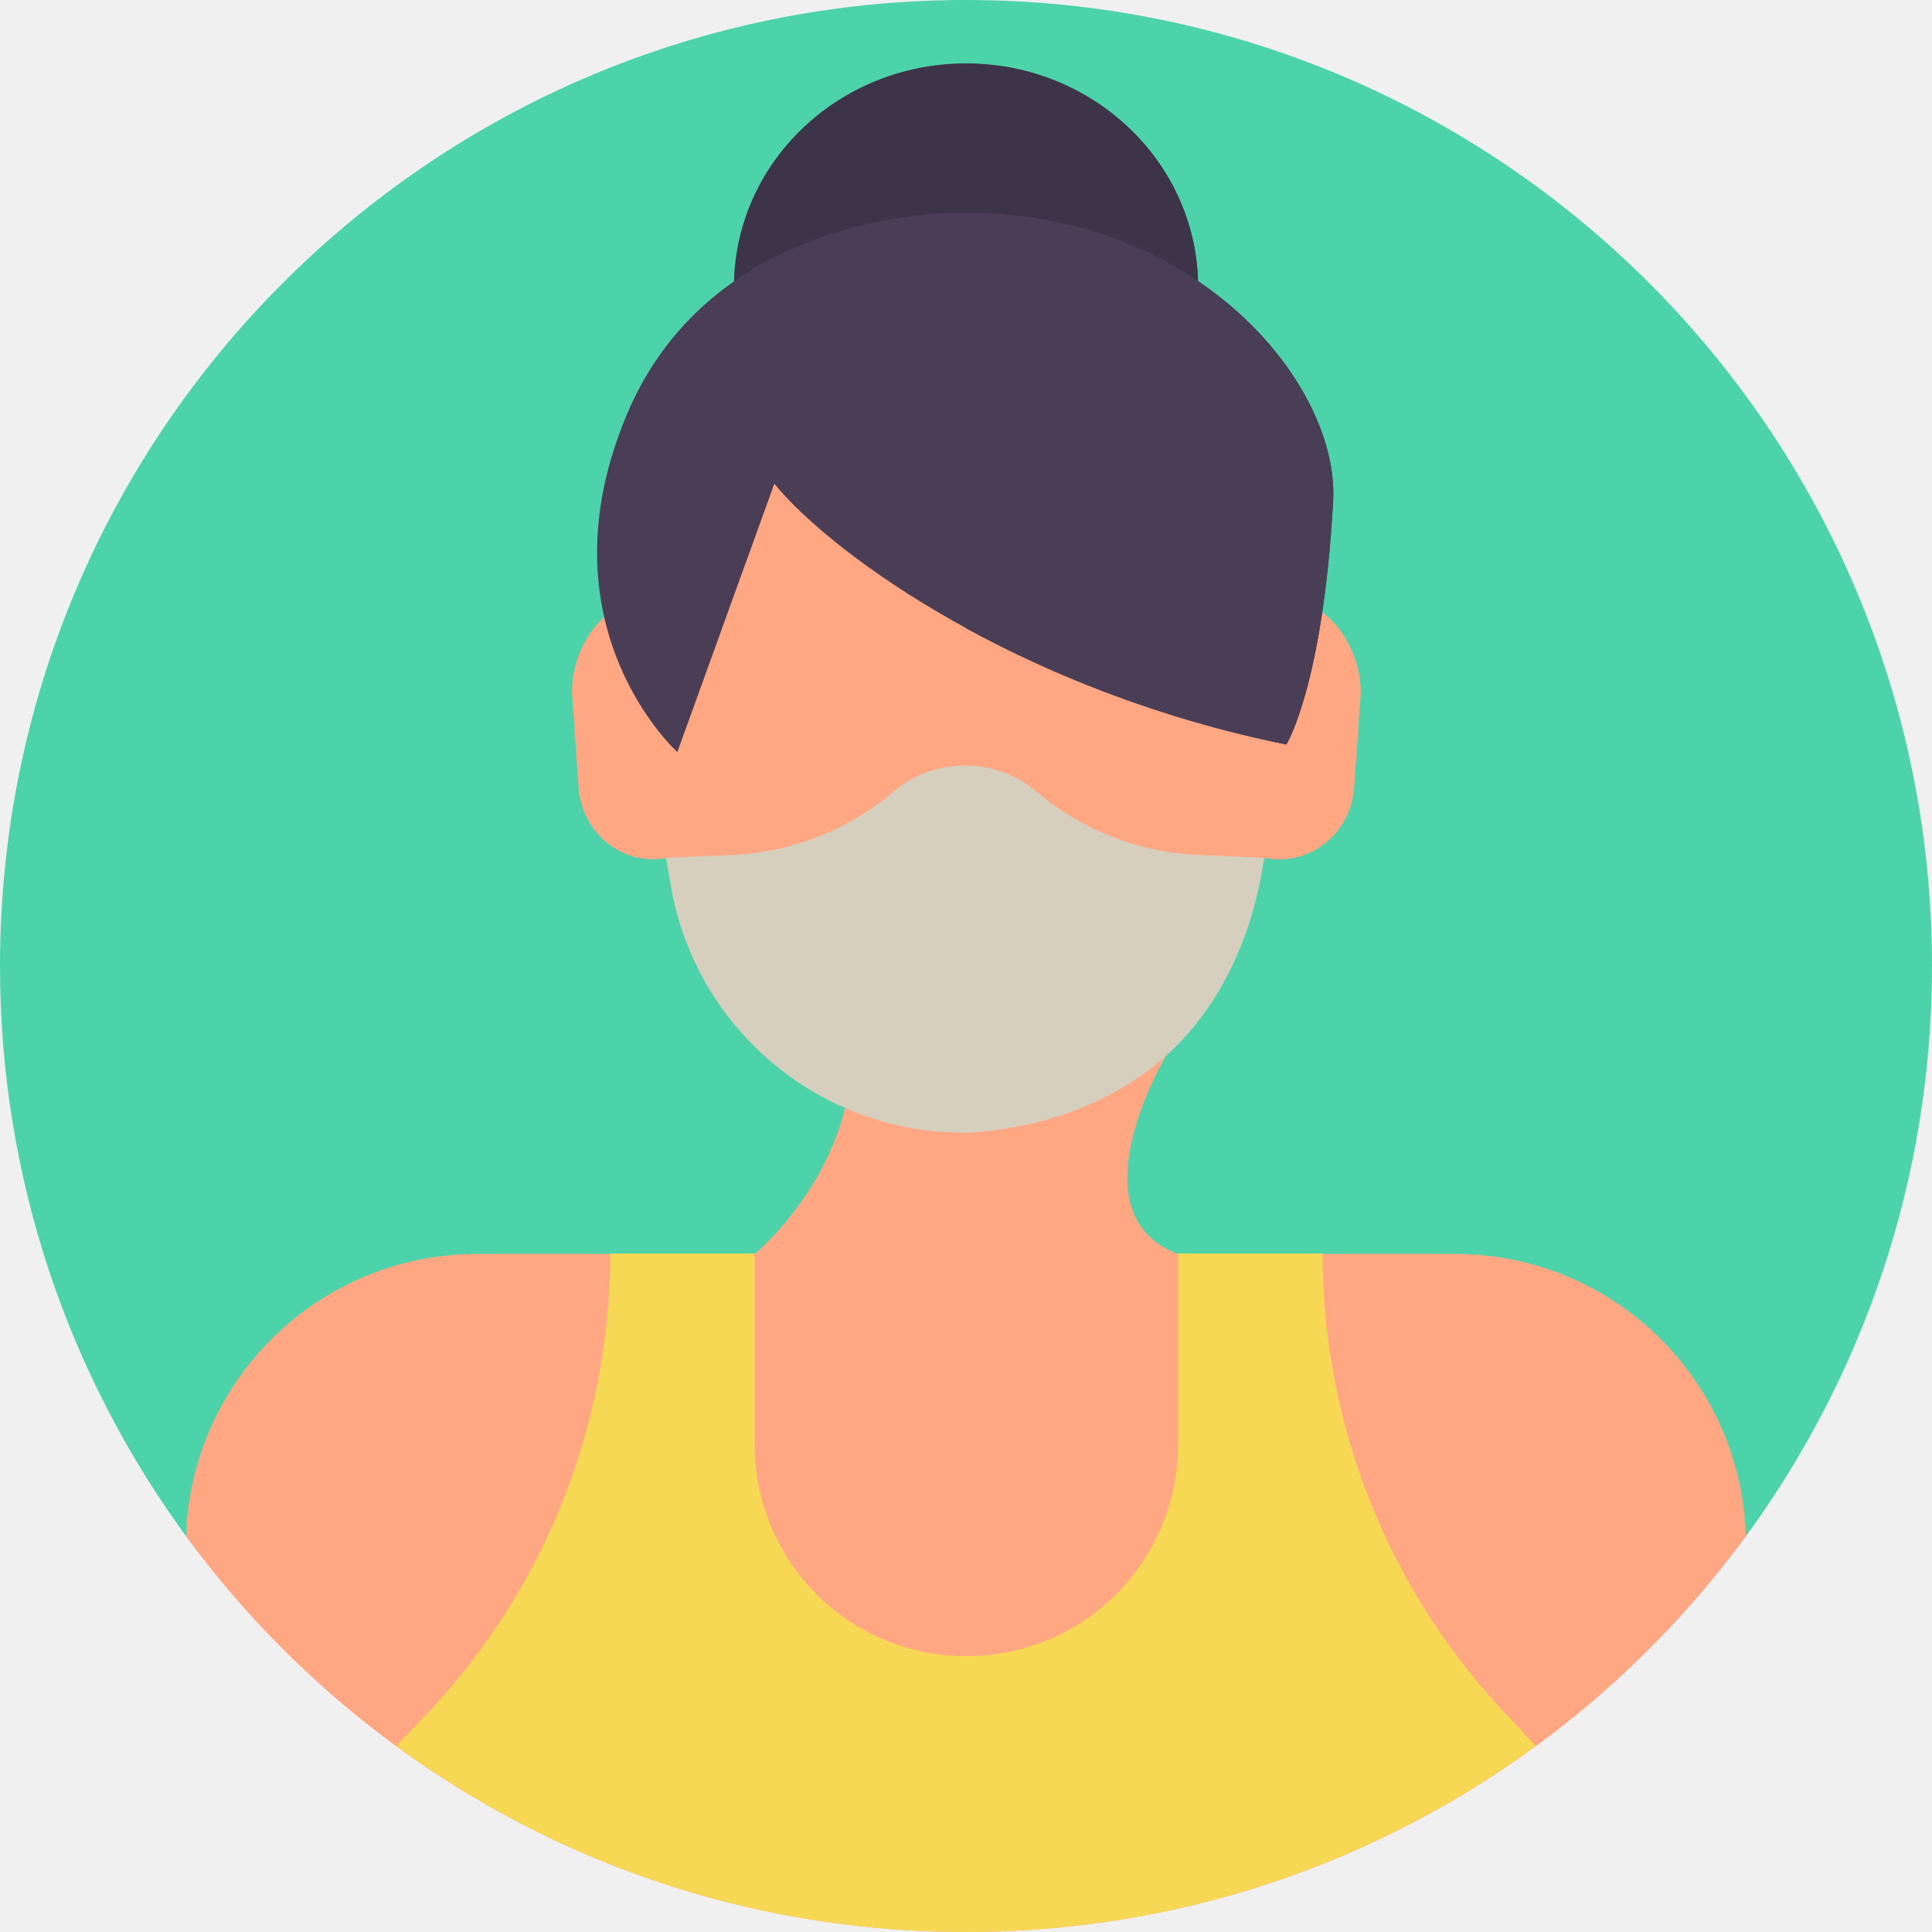
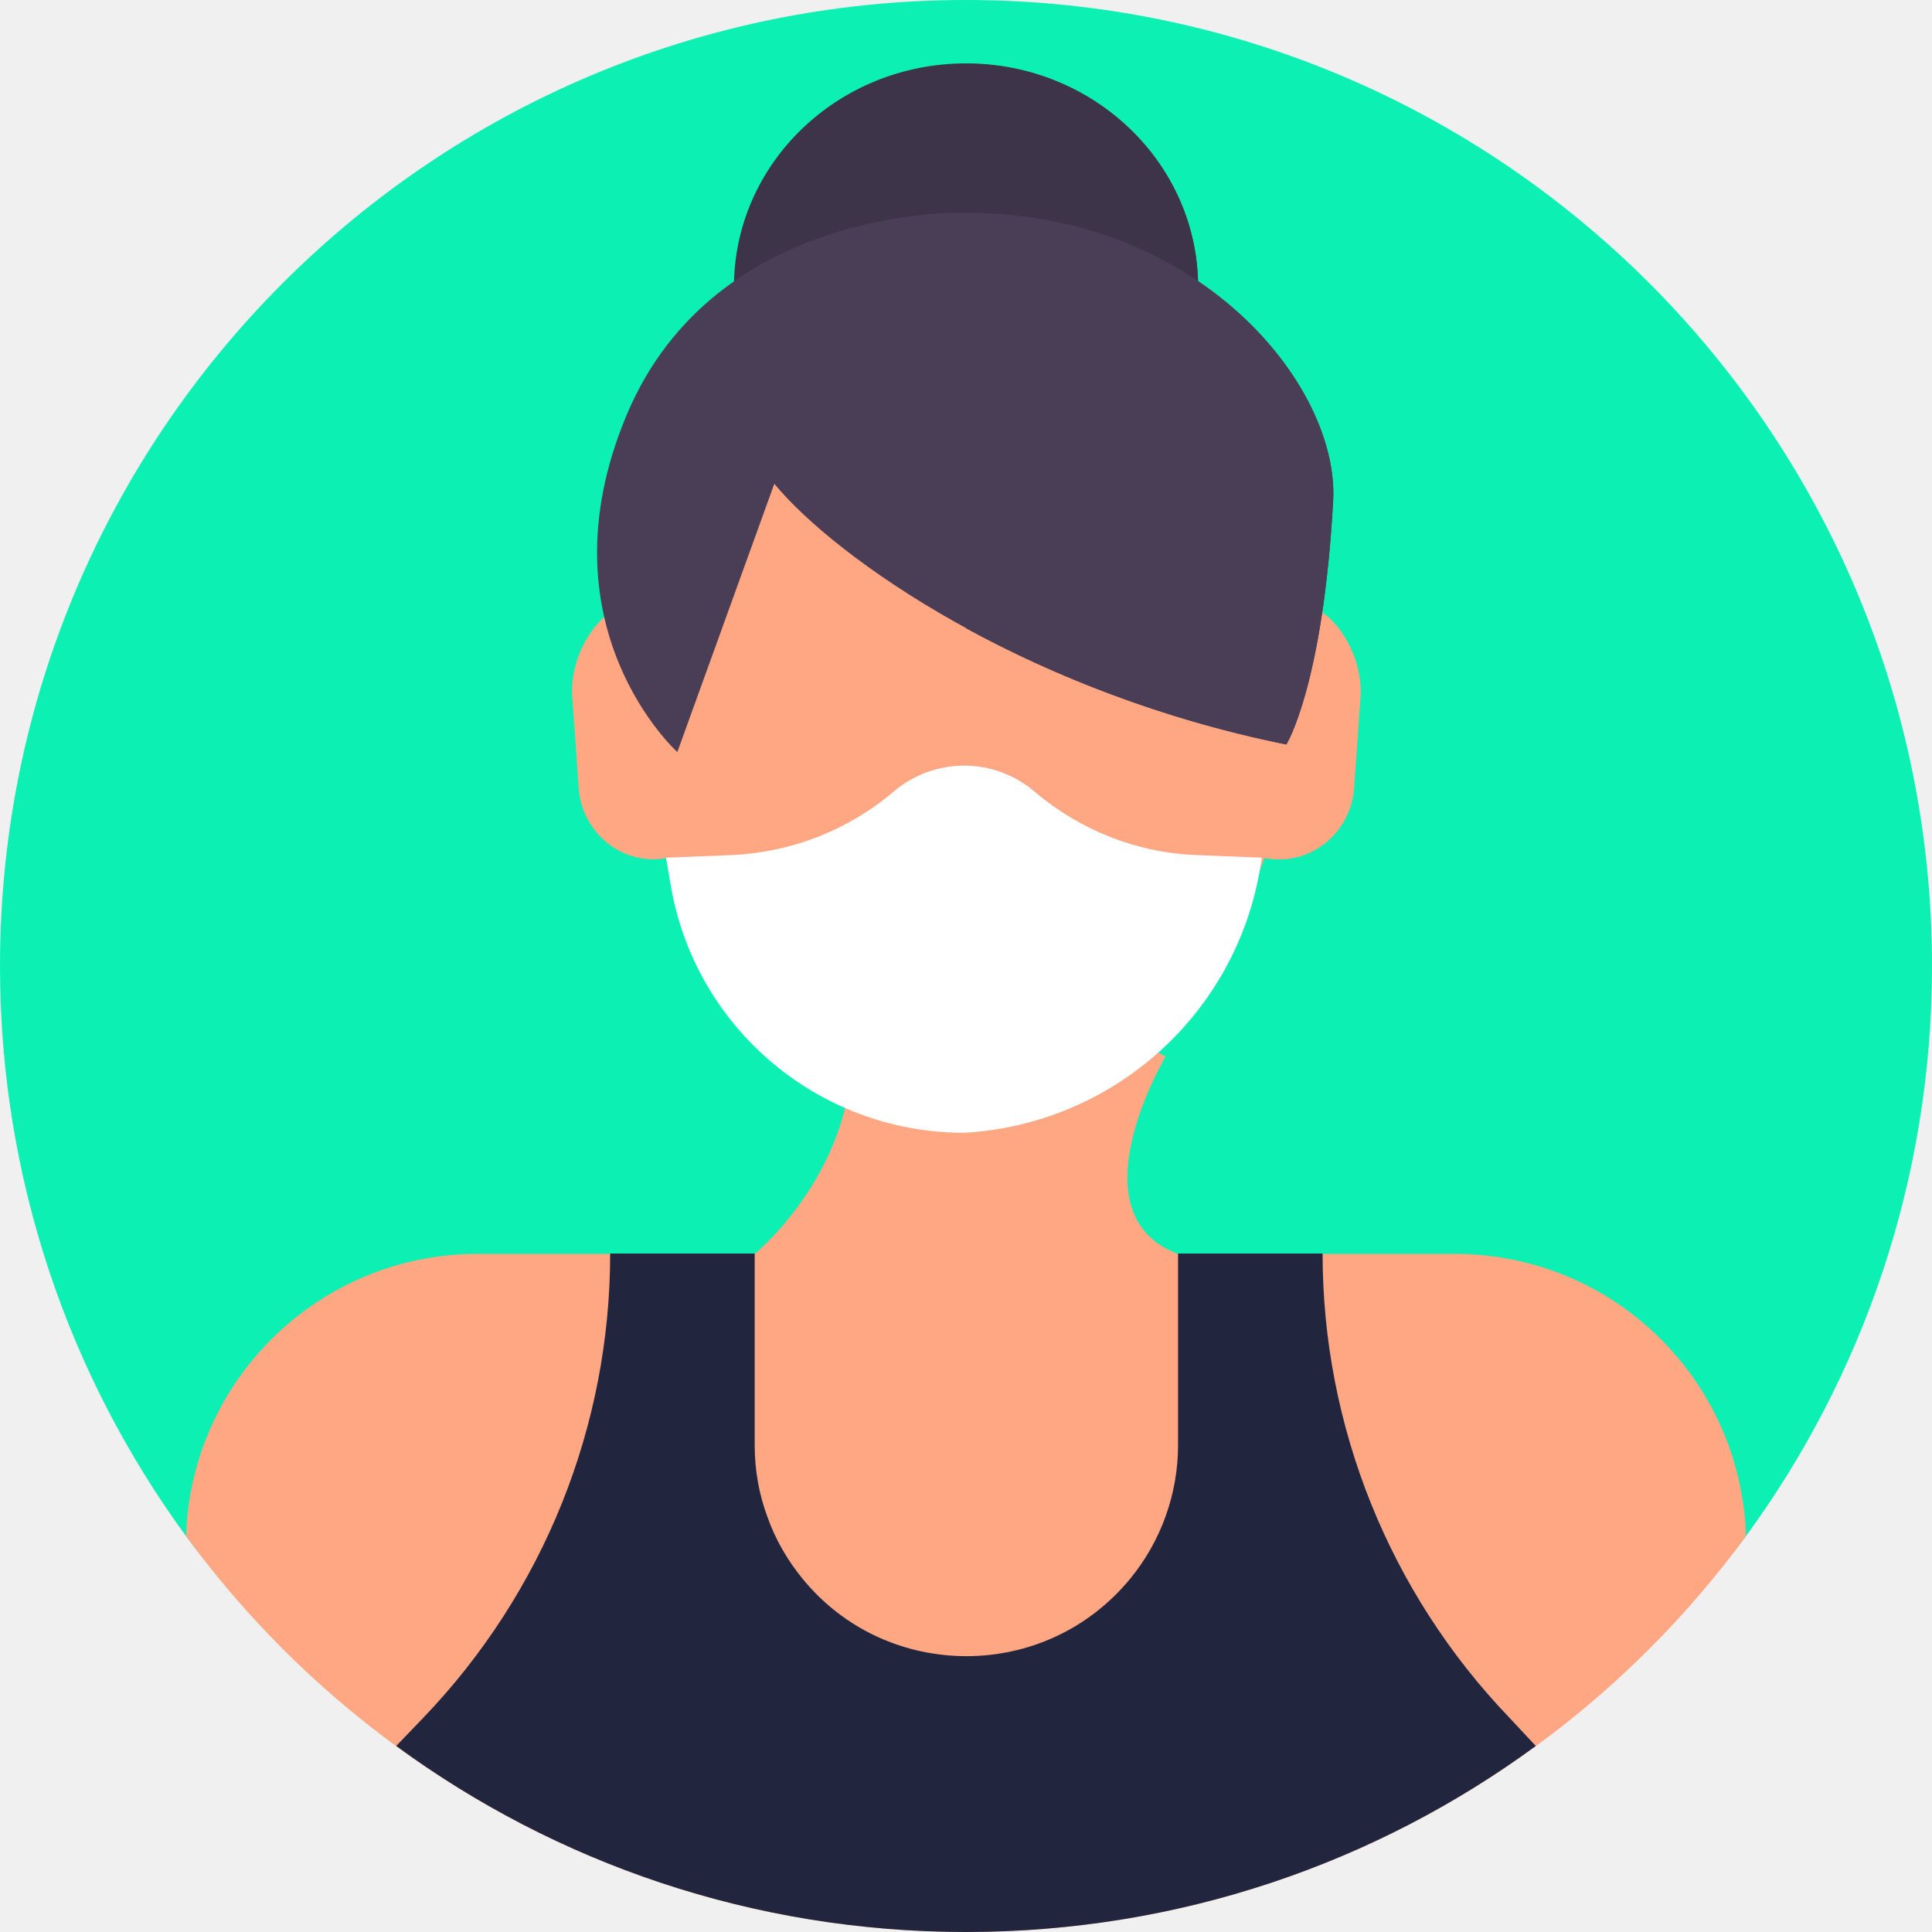
<svg xmlns="http://www.w3.org/2000/svg" version="1.1" id="Layer_1" x="0px" y="0px" viewBox="0 0 512 512" style="enable-background:new 0 0 512 512;" xml:space="preserve">
  <style type="text/css">
- 	.st0{fill:#4CD3AA;}
+ 	.st0{fill:#0CF1B3;}
	.st1{fill:#3D3449;}
	.st2{fill:#FFA683;}
- 	.st3{fill:#D6CFBD;}
+ 	.st3{fill:#FFFFFF;}
	.st4{fill:#4A3E56;}
- 	.st5{fill:#F7D854;}
+ 	.st5{fill:#21253E;}
</style>
  <g>
    <g>
      <g>
        <path class="st0" d="M512,256c0,56.5-18.3,108.7-49.3,151.1c-46.6,63.6-121.8,39.5-206.7,39.5S95.9,470.7,49.3,407.1     C18.3,364.7,0,312.5,0,256C0,114.6,114.6,0,256,0S512,114.6,512,256z" />
      </g>
    </g>
    <g>
      <ellipse class="st1" cx="256" cy="76.1" rx="61.5" ry="59.3" />
      <path class="st1" d="M317.5,76.2c0,32.7-27.5,59.3-61.5,59.3V16.9c33.4,0,60.5,25.6,61.5,57.5C317.5,75,317.5,75.6,317.5,76.2z" />
      <path class="st2" d="M200,332.3c0,0,31-25.3,25-63.3s83.9,11,83.9,11s-24.8,41.6,3.2,52.3S215,348,215,348L200,332.3z" />
      <path class="st2" d="M344.3,159.6C340.6,102.9,294.8,82,256,82s-84.6,20.9-88.3,77.6c-10,1.9-17.1,15.1-16,25.7l1.7,24.2    c1.2,11.2,11,19.3,21.8,18.1l1.9-0.2c22.2,59.5,56.9,65.7,79,69.2c22.1-3.5,56.8-9.7,79-69.2l1.9,0.2c10.8,1.2,20.6-6.9,21.8-18.1    l1.7-24.2C361.5,174.7,354.4,161.5,344.3,159.6L344.3,159.6z" />
      <path class="st2" d="M360.4,185.3l-1.7,24.2c-1.2,11.2-11,19.3-21.8,18.1l-1.9-0.2c-7.6,20.3-16.6,34.4-26.1,44.3    c-18.3,19.1-38.3,22.6-52.9,24.9V82c38.8,0,84.6,20.9,88.3,77.6C354.4,161.5,361.5,174.7,360.4,185.3L360.4,185.3z" />
      <path class="st3" d="M274.2,209.8c-10.8-9.2-26.6-9.2-37.4,0c-12,10.2-27.1,16.1-42.9,16.8l-17.4,0.7l1.2,7    c6.3,38,39.2,65.9,77.8,65.9c39.4-2.2,72.1-31.4,78.5-70.4l0.4-2.5l-17.4-0.7C301.4,226,286.3,220.1,274.2,209.8L274.2,209.8z" />
-       <path class="st3" d="M335,227.4l-0.4,2.5c-3.2,19.5-11.8,37.6-25.7,50c-13.9,12.5-33.1,19.3-52.9,20.3v-97.3    c6.7,0,13.3,2.3,18.7,6.9c12,10.2,27.1,16.1,42.9,16.8L335,227.4z" />
-       <path class="st2" d="M385.5,332.3H312v0H200v0h-73.5c-41.8,0-75.9,33.3-77.2,74.8C95.9,470.7,171.1,512,256,512    s160.1-41.3,206.7-104.9C461.4,365.5,427.4,332.3,385.5,332.3z" />
-       <path class="st4" d="M256,56.4c0,0-66.3-2.6-89.9,53.5c-23.6,56.1,13.4,89.4,13.4,89.4l25.7-71.1c16.2,19.7,66.7,55.2,135.7,69.1    c0,0,9.7-15.5,12.4-64.6C354.9,102.4,318.2,56.4,256,56.4L256,56.4z" />
-       <path class="st4" d="M353.3,132.7c-2.7,49-12.4,64.6-12.4,64.6c-33.1-6.7-62-18.3-84.9-30.8v-110h0c24.8,0,45.6,7.3,61.4,18    C341.4,90.6,354.3,114.5,353.3,132.7z" />
+       <path class="st2" d="M385.5,332.3H312l0,0H200l0,0h-73.5c-41.8,0-75.9,33.3-77.2,74.8C95.9,470.7,171.1,512,256,512    s160.1-41.3,206.7-104.9C461.4,365.5,427.4,332.3,385.5,332.3z" />
+       <path class="st4" d="M256,56.4c0,0-66.3-2.6-89.9,53.5s13.4,89.4,13.4,89.4l25.7-71.1c16.2,19.7,66.7,55.2,135.7,69.1    c0,0,9.7-15.5,12.4-64.6C354.9,102.4,318.2,56.4,256,56.4L256,56.4z" />
+       <path class="st4" d="M353.3,132.7c-2.7,49-12.4,64.6-12.4,64.6c-33.1-6.7-62-18.3-84.9-30.8v-110l0,0c24.8,0,45.6,7.3,61.4,18    C341.4,90.6,354.3,114.5,353.3,132.7z" />
      <path class="st5" d="M407,462.7c-42.3,31-94.5,49.3-151,49.3s-108.7-18.3-151-49.3l7.3-7.6c15.8-16.5,28.2-35.8,36.6-56.7    c8.4-20.9,12.8-43.3,12.8-66.2H200V383c0,6.5,1.1,12.8,3.3,18.8c2.1,6,5.3,11.6,9.4,16.6c11.2,13.7,27.3,20.5,43.4,20.5    s32.1-6.8,43.4-20.5c8.2-10,12.7-22.5,12.7-35.5v-50.7h38.3c0,45.8,17.7,89.8,49.4,122.9L407,462.7z" />
    </g>
  </g>
</svg>
